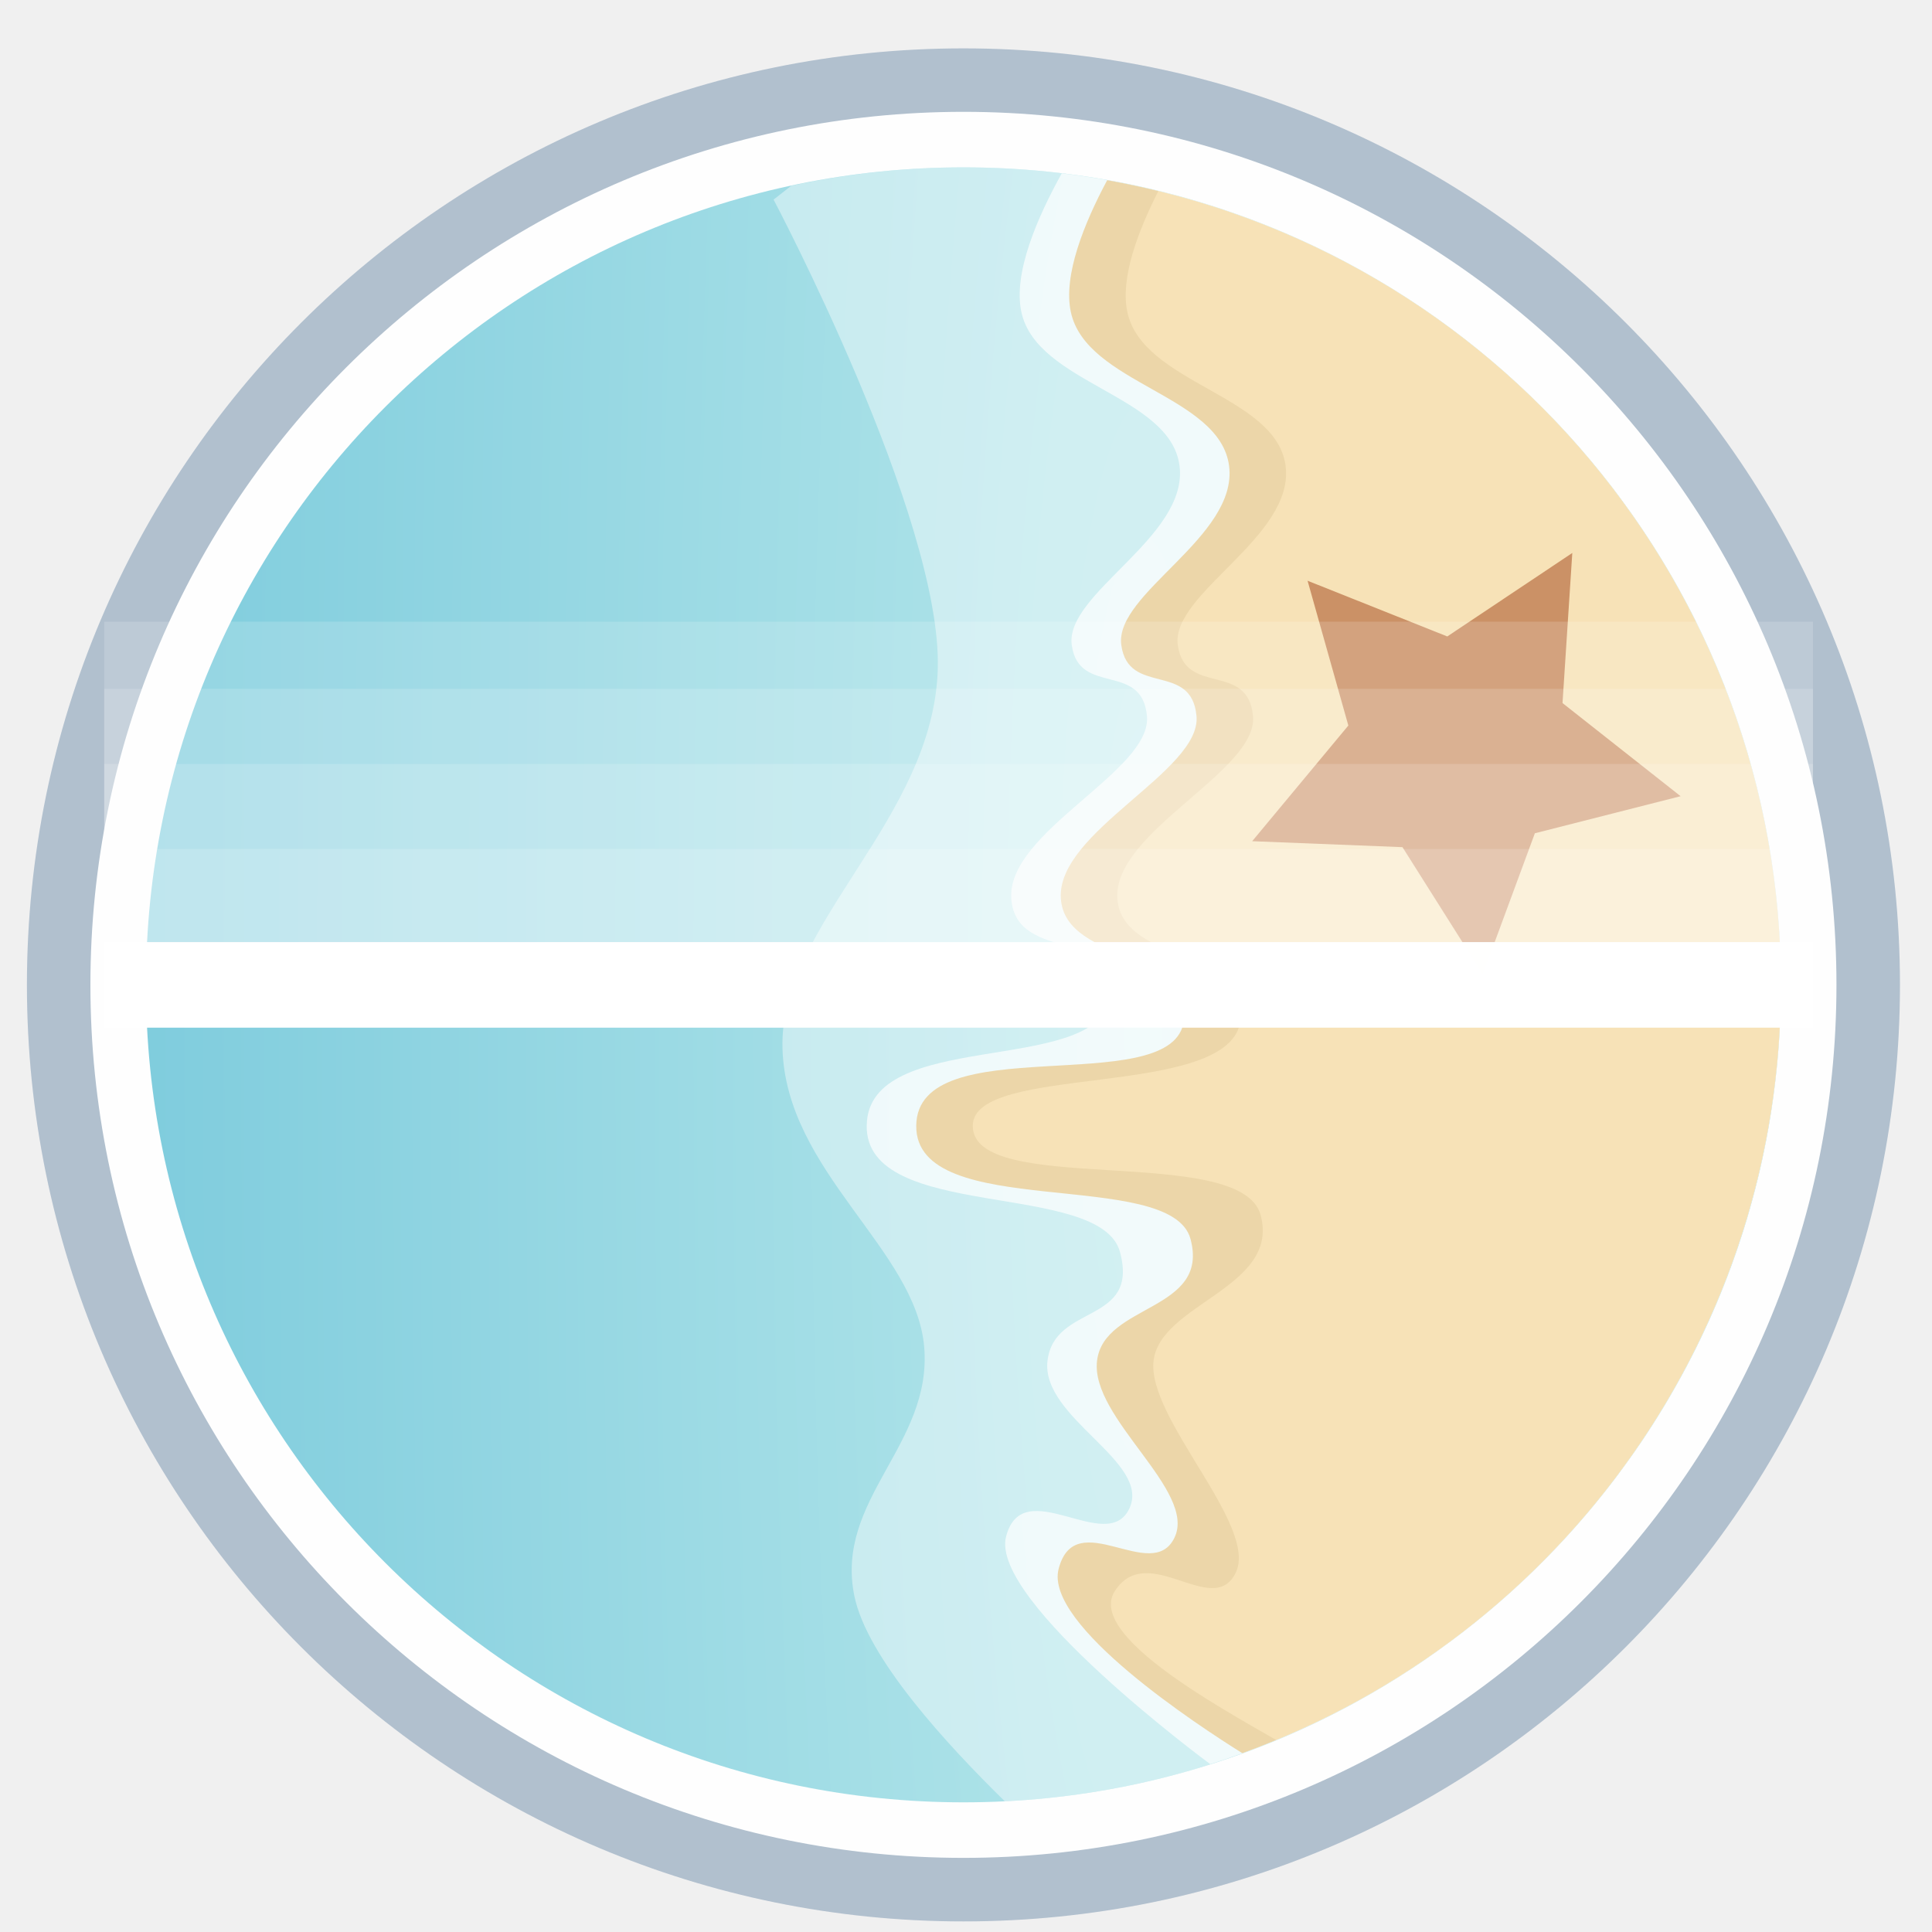
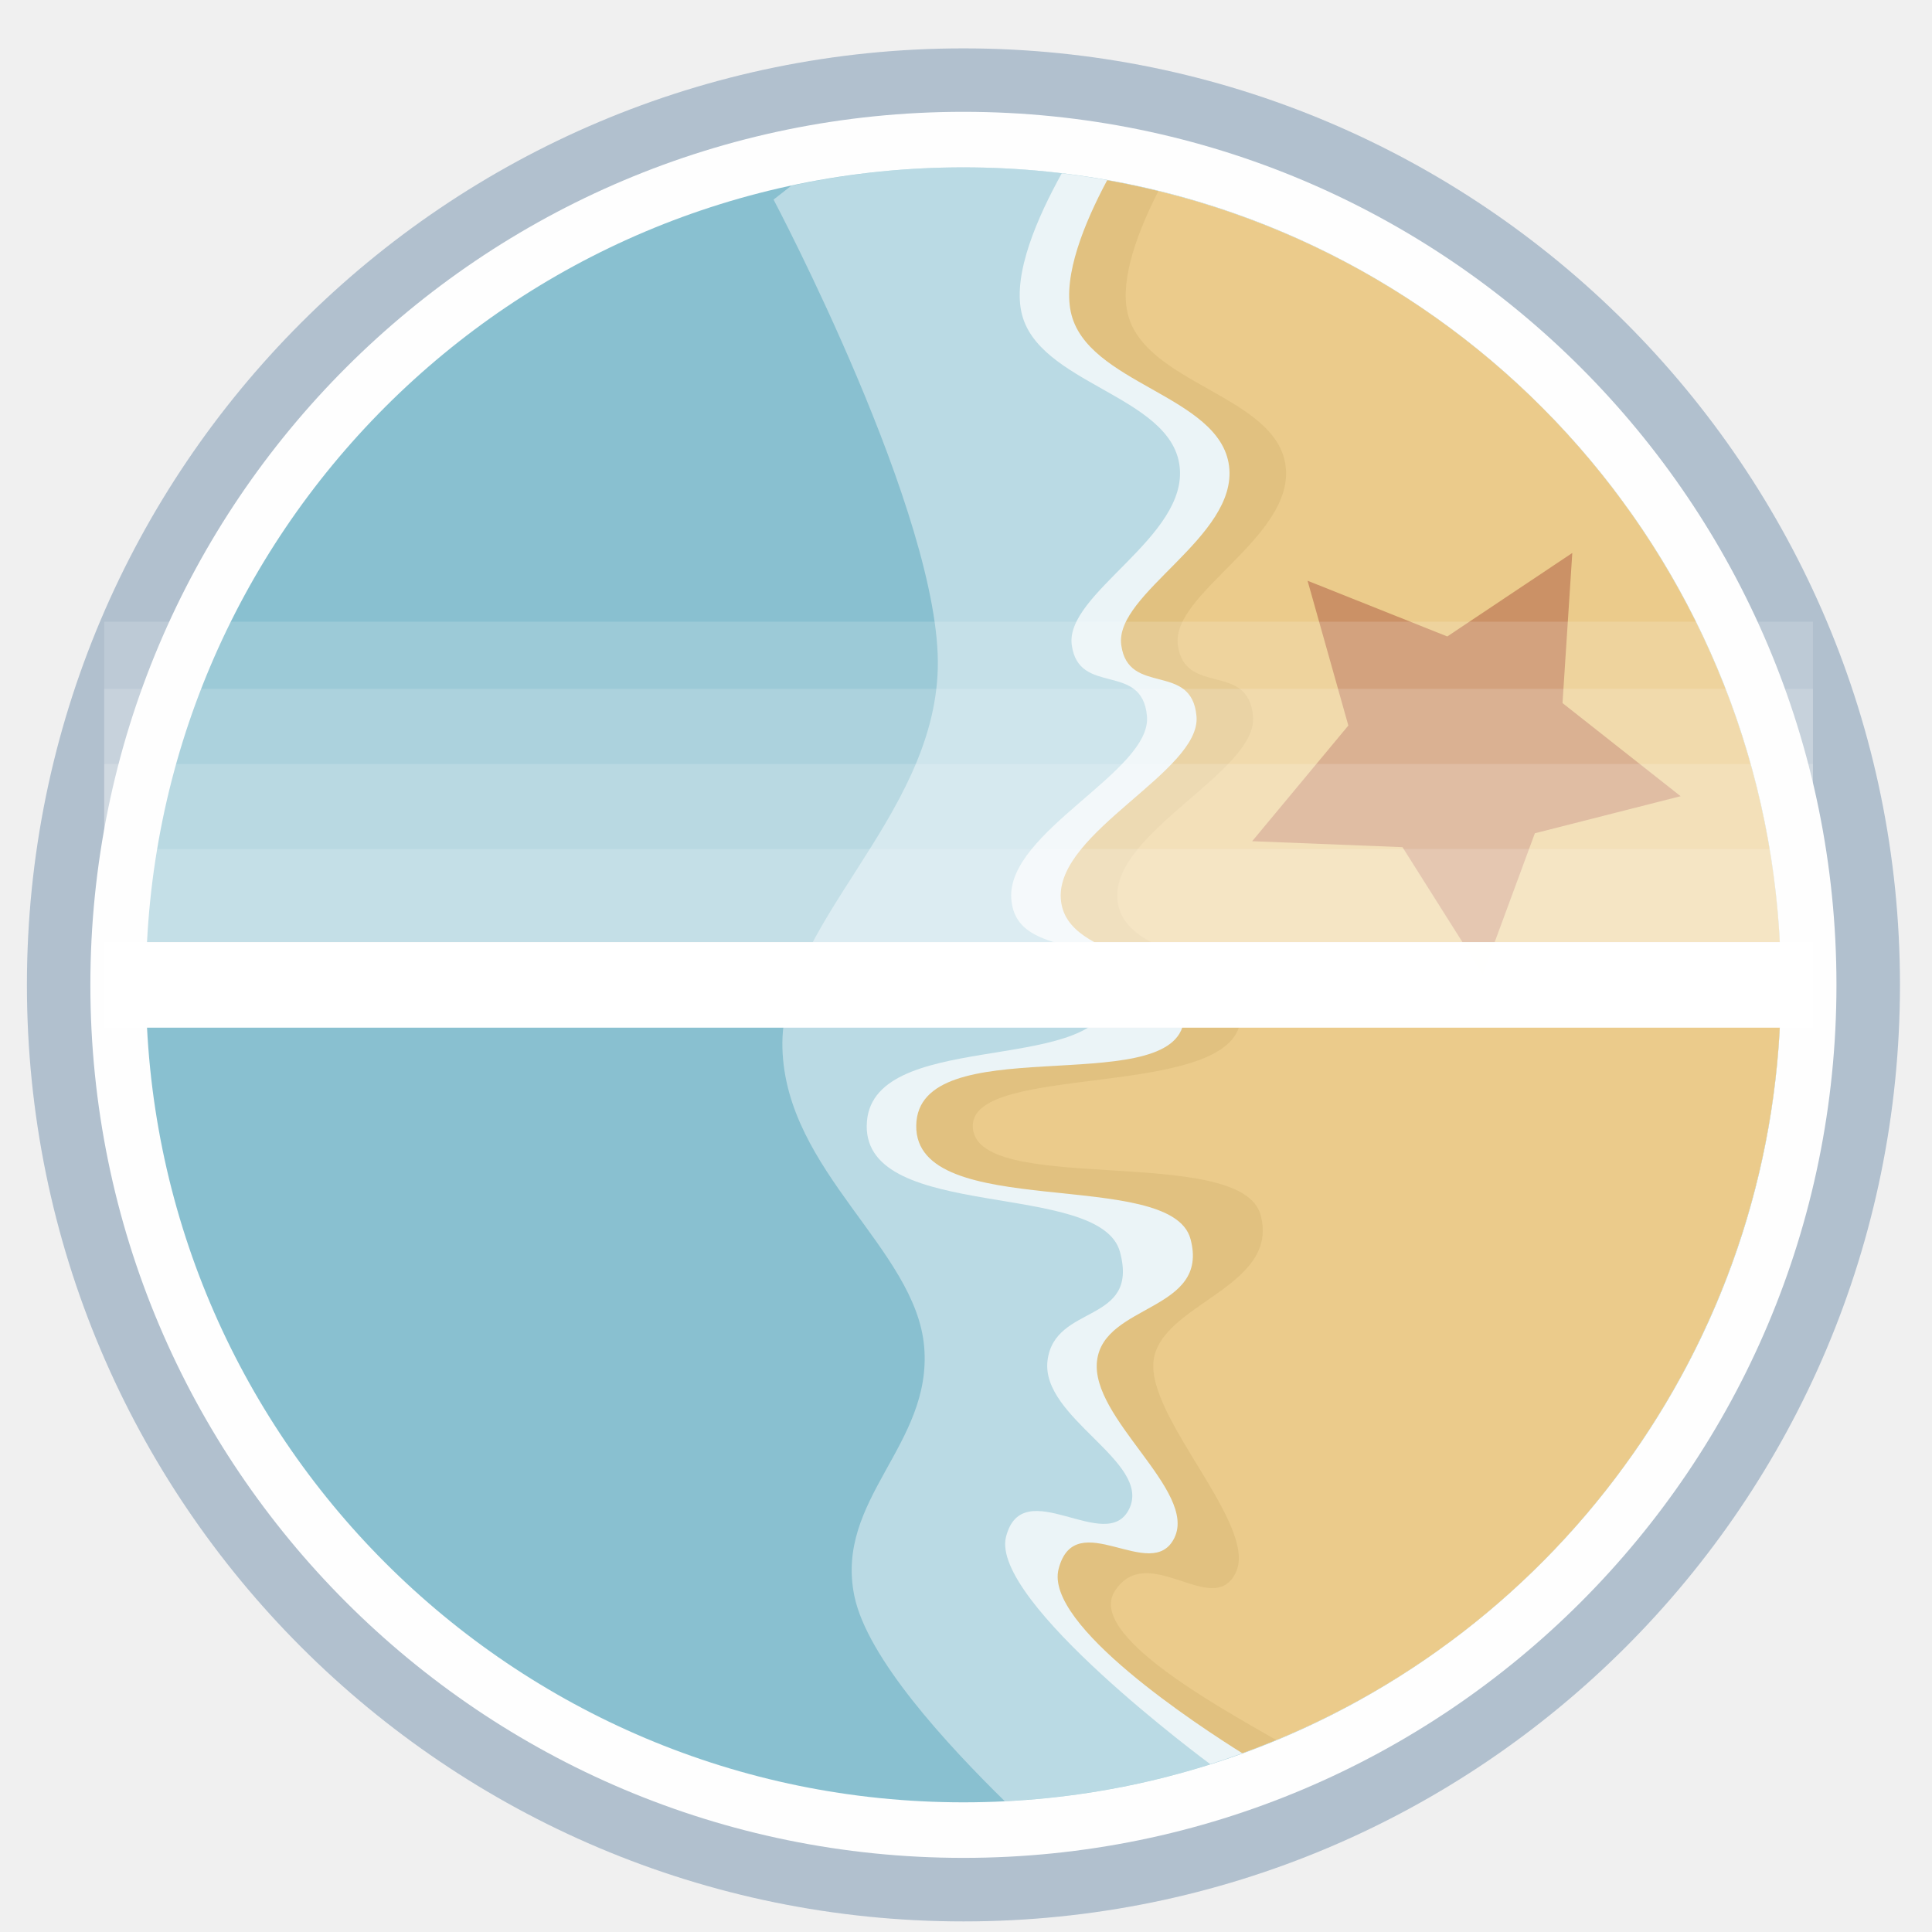
- <svg xmlns="http://www.w3.org/2000/svg" xmlns:xlink="http://www.w3.org/1999/xlink" height="48" width="48" version="1.1" id="svg6">
-   <defs id="defs10">
-     <linearGradient id="linearGradient847">
-       <stop style="stop-color:#b3e6ea;stop-opacity:1" offset="0" id="stop843" />
-       <stop style="stop-color:#6dc4d9;stop-opacity:1" offset="1" id="stop845" />
-     </linearGradient>
-     <radialGradient xlink:href="#linearGradient847" id="radialGradient849" cx="23.745" cy="30.413" fx="23.745" fy="30.413" r="20.31" gradientTransform="matrix(11.37188,0,0,1.62628,-246.4423,-20.52925)" gradientUnits="userSpaceOnUse" />
-   </defs>
-   <circle cx="23.941" cy="31.535" fill="#5e81ac" opacity=".99" r="13.233" transform="matrix(1.758306 0 0 1.758306 -18.15909 -30.97875)" id="circle2" style="fill:#b0bfce;fill-opacity:1" />
+ <svg xmlns="http://www.w3.org/2000/svg" height="48" width="48" version="1.1" id="svg6">
+   <defs id="defs10" />
+   <path id="circle2" style="opacity:0.99;fill:#b0bfce" transform="matrix(1.758306 0 0 1.758306 -18.15909 -30.97875)" d="M 37.174,31.535 A 13.233,13.233 0 0 1 23.941,44.768 13.233,13.233 0 0 1 10.708,31.535 13.233,13.233 0 0 1 23.941,18.302 13.233,13.233 0 0 1 37.174,31.535 Z" />
  <g id="g849" transform="rotate(-90,23.93583,24.46858)">
-     <ellipse cx="23.936" cy="24.469" fill="#5e81ac" opacity="0.99" id="circle831" style="fill:#ffffff;fill-opacity:0.994;stroke-width:1.639" rx="21.69" ry="21.69" />
-     <ellipse cx="23.936" cy="24.469" fill="#5e81ac" opacity="0.99" id="ellipse833" style="fill:url(#radialGradient849);fill-opacity:1;stroke-width:1.535" rx="20.31" ry="20.31" />
+     <path id="circle831" style="opacity:0.99;fill:#ffffff;fill-opacity:0.994;stroke-width:1.639" d="M 45.626,24.469 A 21.69,21.69 0 0 1 23.936,46.159 21.69,21.69 0 0 1 2.246,24.469 21.69,21.69 0 0 1 23.936,2.778 21.69,21.69 0 0 1 45.626,24.469 Z" />
+     <path id="ellipse833" style="opacity:0.99;fill:#88c0d0;stroke-width:1.535;fill-opacity:1" d="M 44.246,24.469 A 20.31,20.31 0 0 1 23.936,44.779 20.31,20.31 0 0 1 3.626,24.469 20.31,20.31 0 0 1 23.936,4.158 20.31,20.31 0 0 1 44.246,24.469 Z" />
    <path id="path854" style="fill:#ffffff;fill-opacity:0.702;stroke:none;stroke-width:1px;stroke-linecap:butt;stroke-linejoin:miter;stroke-opacity:1" d="m 20.443,22.066 c -2.412,-0.035 -1.346,5.81 -3.146,6.293 -1.801,0.483 -1.272,-1.627 -2.697,-1.801 -1.425,-0.173 -2.51,2.592 -3.68,2.031 -1.169,-0.561 0.913,-2.645 -0.693,-3.061 -1.602,-0.415 -5.629,5.041 -5.652,5.072 A 20.31,20.31 0 0 0 23.936,44.779 20.31,20.31 0 0 0 44.098,26.912 c -1.096,-0.607 -2.476,-1.21 -3.443,-1.004 -1.792,0.381 -2.057,3.701 -3.822,3.93 -1.765,0.229 -3.17,-2.852 -4.453,-2.678 -1.283,0.175 -0.406,1.751 -1.771,1.869 -1.365,0.118 -2.866,-3.483 -4.529,-3.371 -1.663,0.112 -0.669,2.844 -2.533,2.434 -1.864,-0.411 -0.69,-5.99 -3.102,-6.025 z" />
-     <path id="path905" style="fill:#ffffff;fill-opacity:0.416;stroke:none;stroke-width:1px;stroke-linecap:butt;stroke-linejoin:miter;stroke-opacity:1" d="m 43.445,19.752 c 10e-7,0 -7.89,4.176 -11.645,4.08 -3.755,-0.096 -6.37,-3.943 -9.438,-3.859 -3.067,0.084 -4.991,3.315 -7.422,3.521 -2.431,0.206 -3.78,-2.224 -6.182,-1.736 -1.552,0.315 -3.712,2.317 -5.107,3.74 A 20.31,20.31 0 0 0 23.936,44.779 20.31,20.31 0 0 0 44.246,24.469 20.31,20.31 0 0 0 43.789,20.191 Z" />
-     <path id="path852" style="fill:#f7e2b7;fill-opacity:1;stroke:none;stroke-width:1px;stroke-linecap:butt;stroke-linejoin:miter;stroke-opacity:1" d="m 20.441,23.297 c -2.412,-0.035 -1.019,6.332 -2.82,6.814 -1.801,0.483 -1.599,-2.149 -3.023,-2.322 -1.425,-0.173 -3.227,2.485 -4.396,1.924 -1.169,-0.561 0.829,-2.463 -0.777,-2.879 -1.396,-0.361 -3.91,3.496 -4.578,4.564 A 20.31,20.31 0 0 0 23.936,44.779 20.31,20.31 0 0 0 43.928,28.041 c -1.064,-0.569 -2.363,-1.098 -3.273,-0.904 -1.792,0.381 -2.059,3.703 -3.824,3.932 -1.765,0.229 -3.168,-2.852 -4.451,-2.678 -1.283,0.175 -0.406,1.751 -1.771,1.869 -1.365,0.118 -2.866,-3.483 -4.529,-3.371 -1.663,0.112 -1.251,3.454 -3.115,3.043 -1.864,-0.411 -0.11,-6.6 -2.521,-6.635 z" />
+     <path id="path905" style="fill:#ffffff;fill-opacity:0.416;stroke:none;stroke-width:1px;stroke-linecap:butt;stroke-linejoin:miter;stroke-opacity:1" d="M 23.936 4.158 A 20.31 20.31 0 0 0 19.658 4.615 L 19.219 4.959 C 19.219 4.959 23.395 12.849 23.299 16.604 C 23.203 20.358 19.355 22.974 19.439 26.041 C 19.523 29.108 22.755 31.032 22.961 33.463 C 23.167 35.894 20.737 37.243 21.225 39.645 C 21.54 41.197 23.542 43.356 24.965 44.752 A 20.31 20.31 0 0 0 44.246 24.469 A 20.31 20.31 0 0 0 23.936 4.158 z " transform="rotate(90,23.93583,24.46858)" />
+     <path id="path852" style="fill:#ebcb8b;fill-opacity:1;stroke:none;stroke-width:1px;stroke-linecap:butt;stroke-linejoin:miter;stroke-opacity:1" d="M 27.508 4.477 C 26.939 5.541 26.41 6.84 26.604 7.75 C 26.985 9.542 30.306 9.809 30.535 11.574 C 30.764 13.339 27.683 14.742 27.857 16.025 C 28.032 17.309 29.609 16.432 29.727 17.797 C 29.844 19.162 26.244 20.663 26.355 22.326 C 26.467 23.989 29.809 23.577 29.398 25.441 C 28.988 27.305 22.799 25.551 22.764 27.963 C 22.729 30.375 29.096 28.982 29.578 30.783 C 30.061 32.584 27.429 32.382 27.256 33.807 C 27.082 35.231 29.741 37.034 29.18 38.203 C 28.619 39.373 26.717 37.374 26.301 38.98 C 25.939 40.376 29.797 42.89 30.865 43.559 A 20.31 20.31 0 0 0 44.246 24.469 A 20.31 20.31 0 0 0 27.508 4.477 z " transform="rotate(90,23.93583,24.46858)" />
    <path id="path865" style="fill:#704f0c;fill-opacity:0.079;stroke:none;stroke-width:1px;stroke-linecap:butt;stroke-linejoin:miter;stroke-opacity:1" d="m 20.441,23.297 c -2.412,-0.035 -1.019,6.332 -2.82,6.814 -1.801,0.483 -1.599,-2.149 -3.023,-2.322 -1.425,-0.173 -3.227,2.485 -4.396,1.924 -1.169,-0.561 0.829,-2.463 -0.777,-2.879 -1.396,-0.361 -3.91,3.496 -4.578,4.564 a 20.31,20.31 0 0 0 0.328,0.84 c 0.859,-1.493 2.622,-4.703 3.699,-4.008 1.272,0.821 -0.708,2.445 0.461,3.006 1.169,0.561 3.839,-2.216 5.264,-2.043 1.425,0.173 1.816,3.143 3.617,2.66 1.801,-0.483 0.43,-7.179 2.227,-7.152 1.54,0.022 0.658,6.224 2.521,6.635 1.864,0.411 1.452,-2.931 3.115,-3.043 1.663,-0.112 3.164,3.489 4.529,3.371 1.365,-0.118 0.488,-1.694 1.771,-1.869 1.283,-0.175 2.686,2.907 4.451,2.678 1.765,-0.229 2.032,-3.55 3.824,-3.932 0.837,-0.178 1.995,0.259 3.004,0.771 a 20.31,20.31 0 0 0 0.27,-1.271 c -1.064,-0.569 -2.363,-1.098 -3.273,-0.904 -1.792,0.381 -2.059,3.703 -3.824,3.932 -1.765,0.229 -3.168,-2.852 -4.451,-2.678 -1.283,0.175 -0.406,1.751 -1.771,1.869 -1.365,0.118 -2.866,-3.483 -4.529,-3.371 -1.663,0.112 -1.251,3.454 -3.115,3.043 -1.864,-0.411 -0.11,-6.6 -2.521,-6.635 z" />
    <path style="fill:#cb9166;fill-opacity:1;stroke:none;stroke-width:0.8;stroke-linecap:square" id="path872" d="m 34.666,39.596 -3.729,-0.243 -2.314,2.934 -0.921,-3.621 -3.505,-1.294 3.16,-1.995 0.148,-3.734 2.874,2.389 3.597,-1.013 -1.384,3.471 z" />
  </g>
  <rect style="fill:#ffffff;fill-opacity:0.996;stroke-width:0.579;stroke-linecap:square" id="rect851" width="42.453" height="2.124" x="2.589" y="23.406" ry="0" rx="0" />
  <rect style="fill:#ffffff;fill-opacity:0.157;stroke-width:0.838;stroke-linecap:square" id="rect853" width="42.453" height="4.438" x="2.589" y="21.093" ry="0" rx="0" />
  <rect style="fill:#ffffff;fill-opacity:0.157;stroke-width:1.017;stroke-linecap:square" id="rect855" width="42.453" height="6.55" x="2.589" y="18.981" ry="0" rx="0" />
  <rect style="fill:#ffffff;fill-opacity:0.157;stroke-width:1.153;stroke-linecap:square" id="rect857" width="42.453" height="8.415" x="2.589" y="17.115" ry="0" rx="0" />
  <rect style="fill:#ffffff;fill-opacity:0.157;stroke-width:1.263;stroke-linecap:square" id="rect859" width="42.453" height="10.085" x="2.589" y="15.446" ry="0" rx="0" />
</svg>
